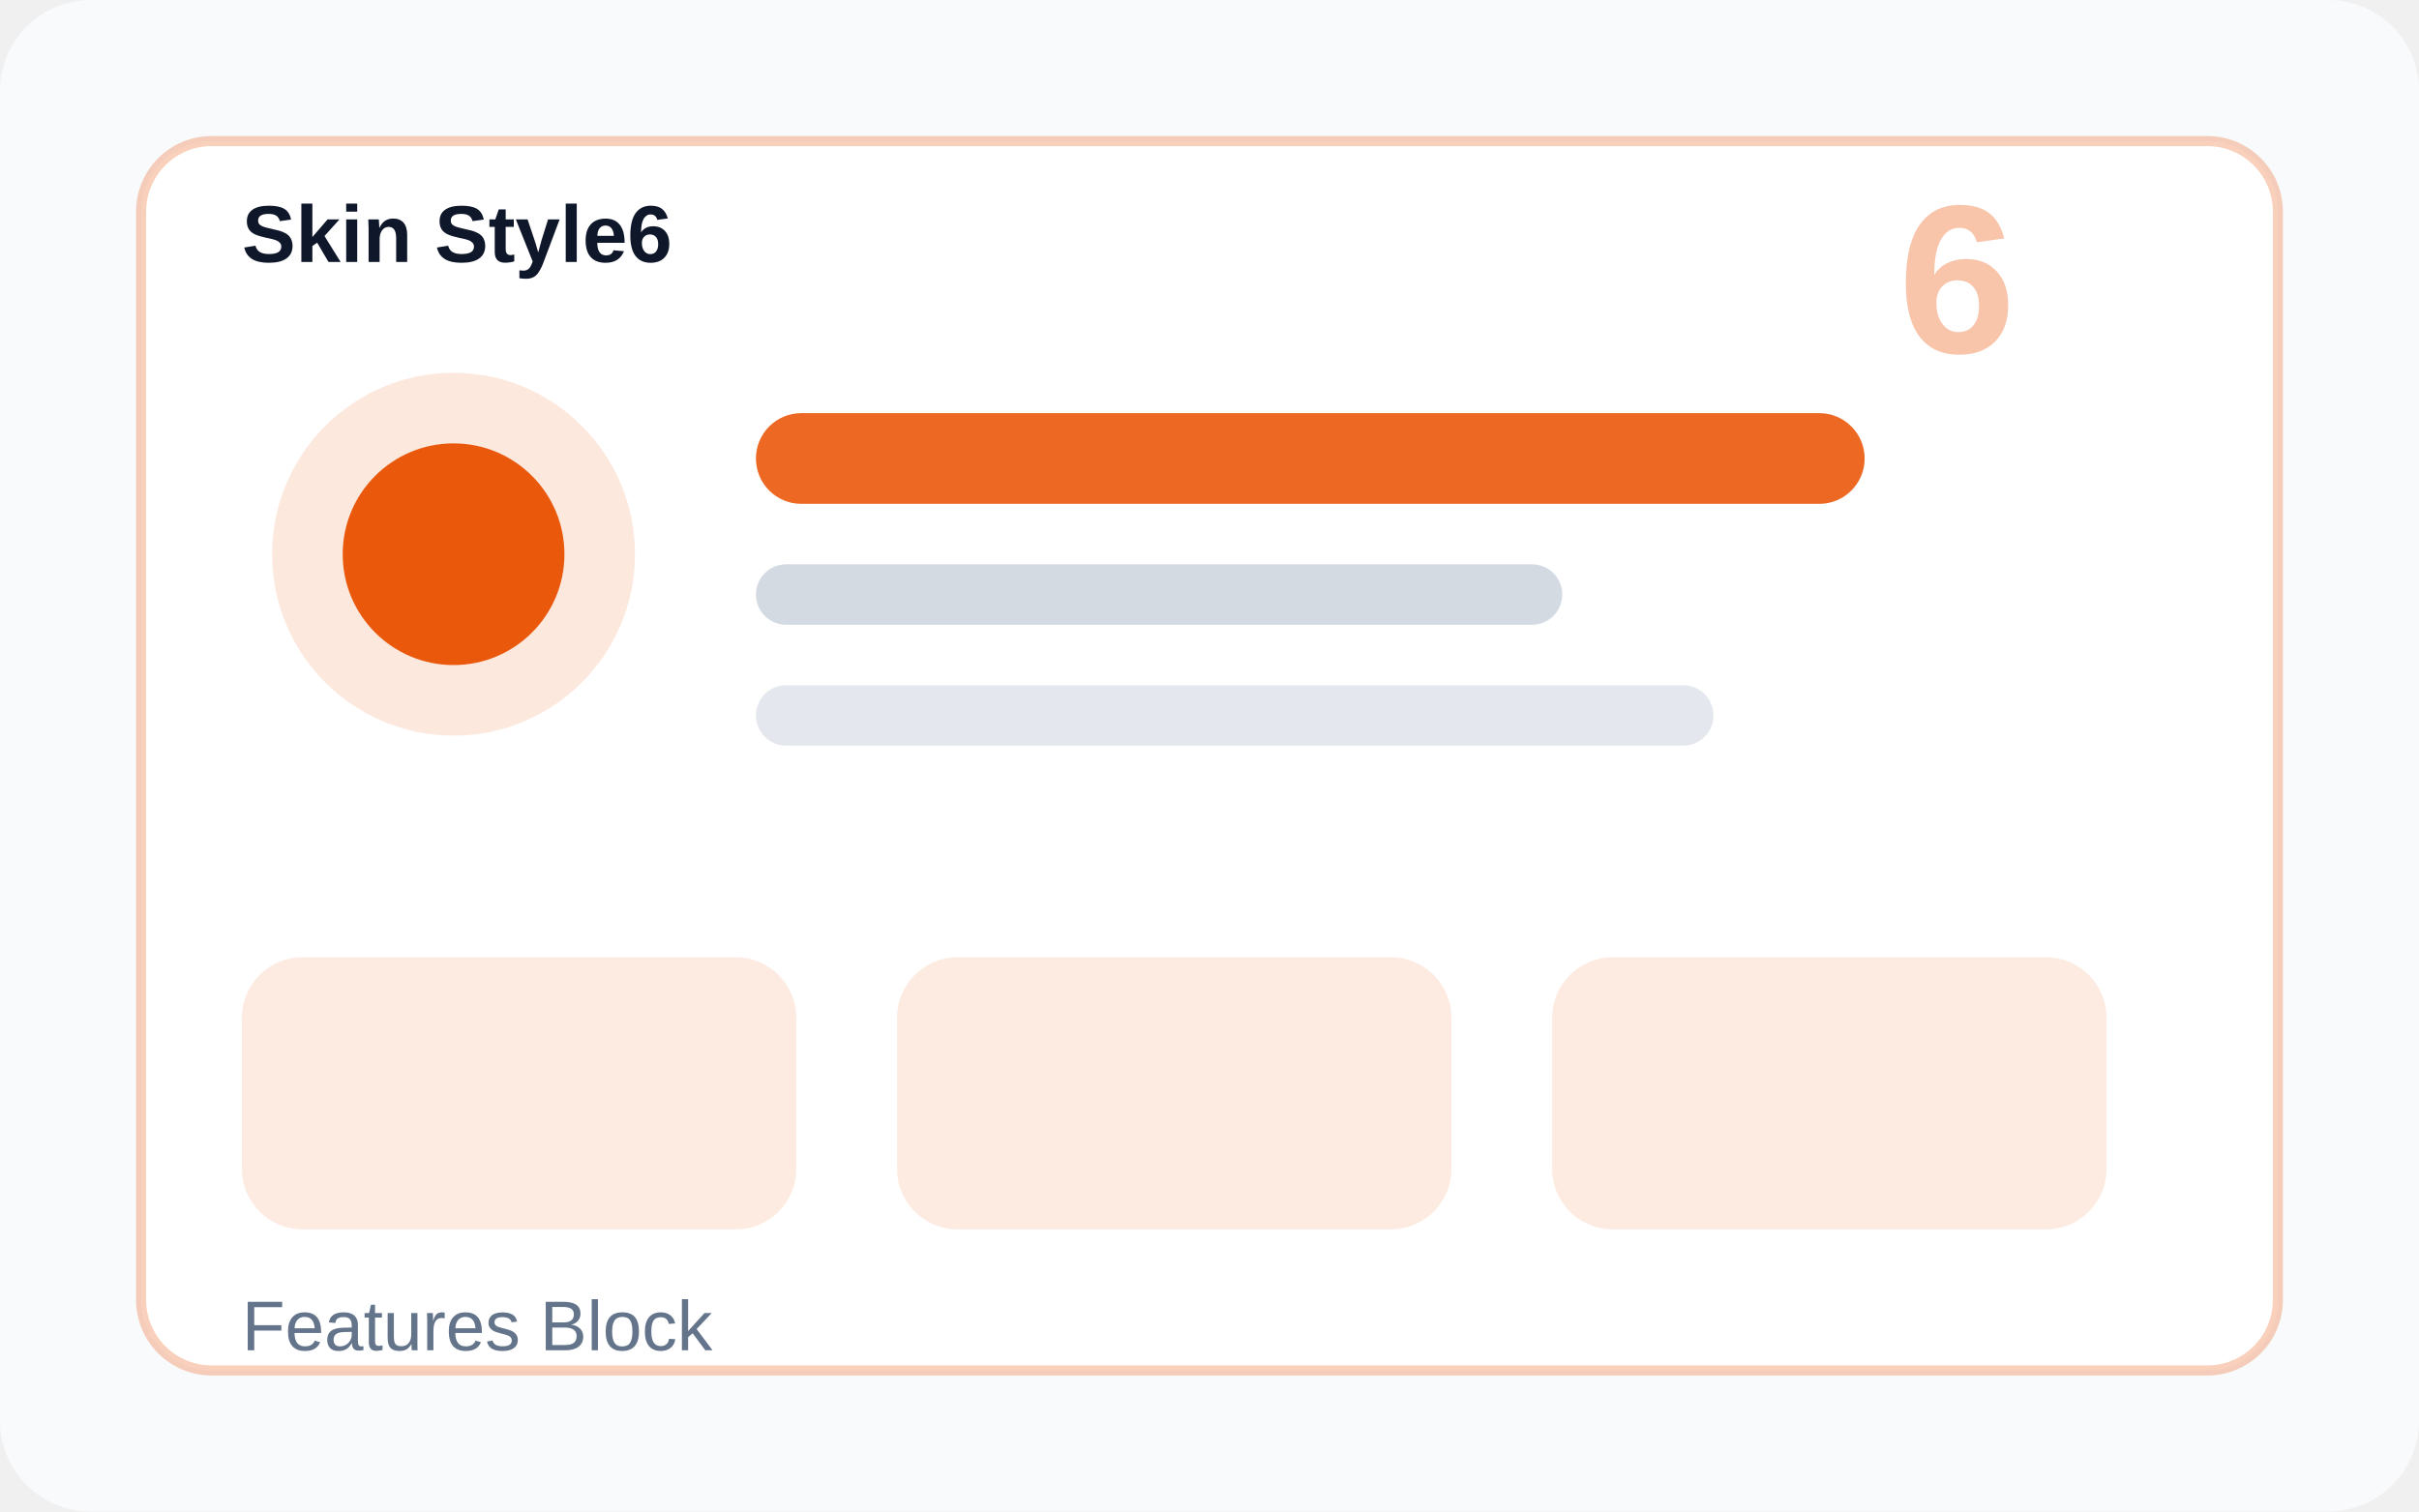
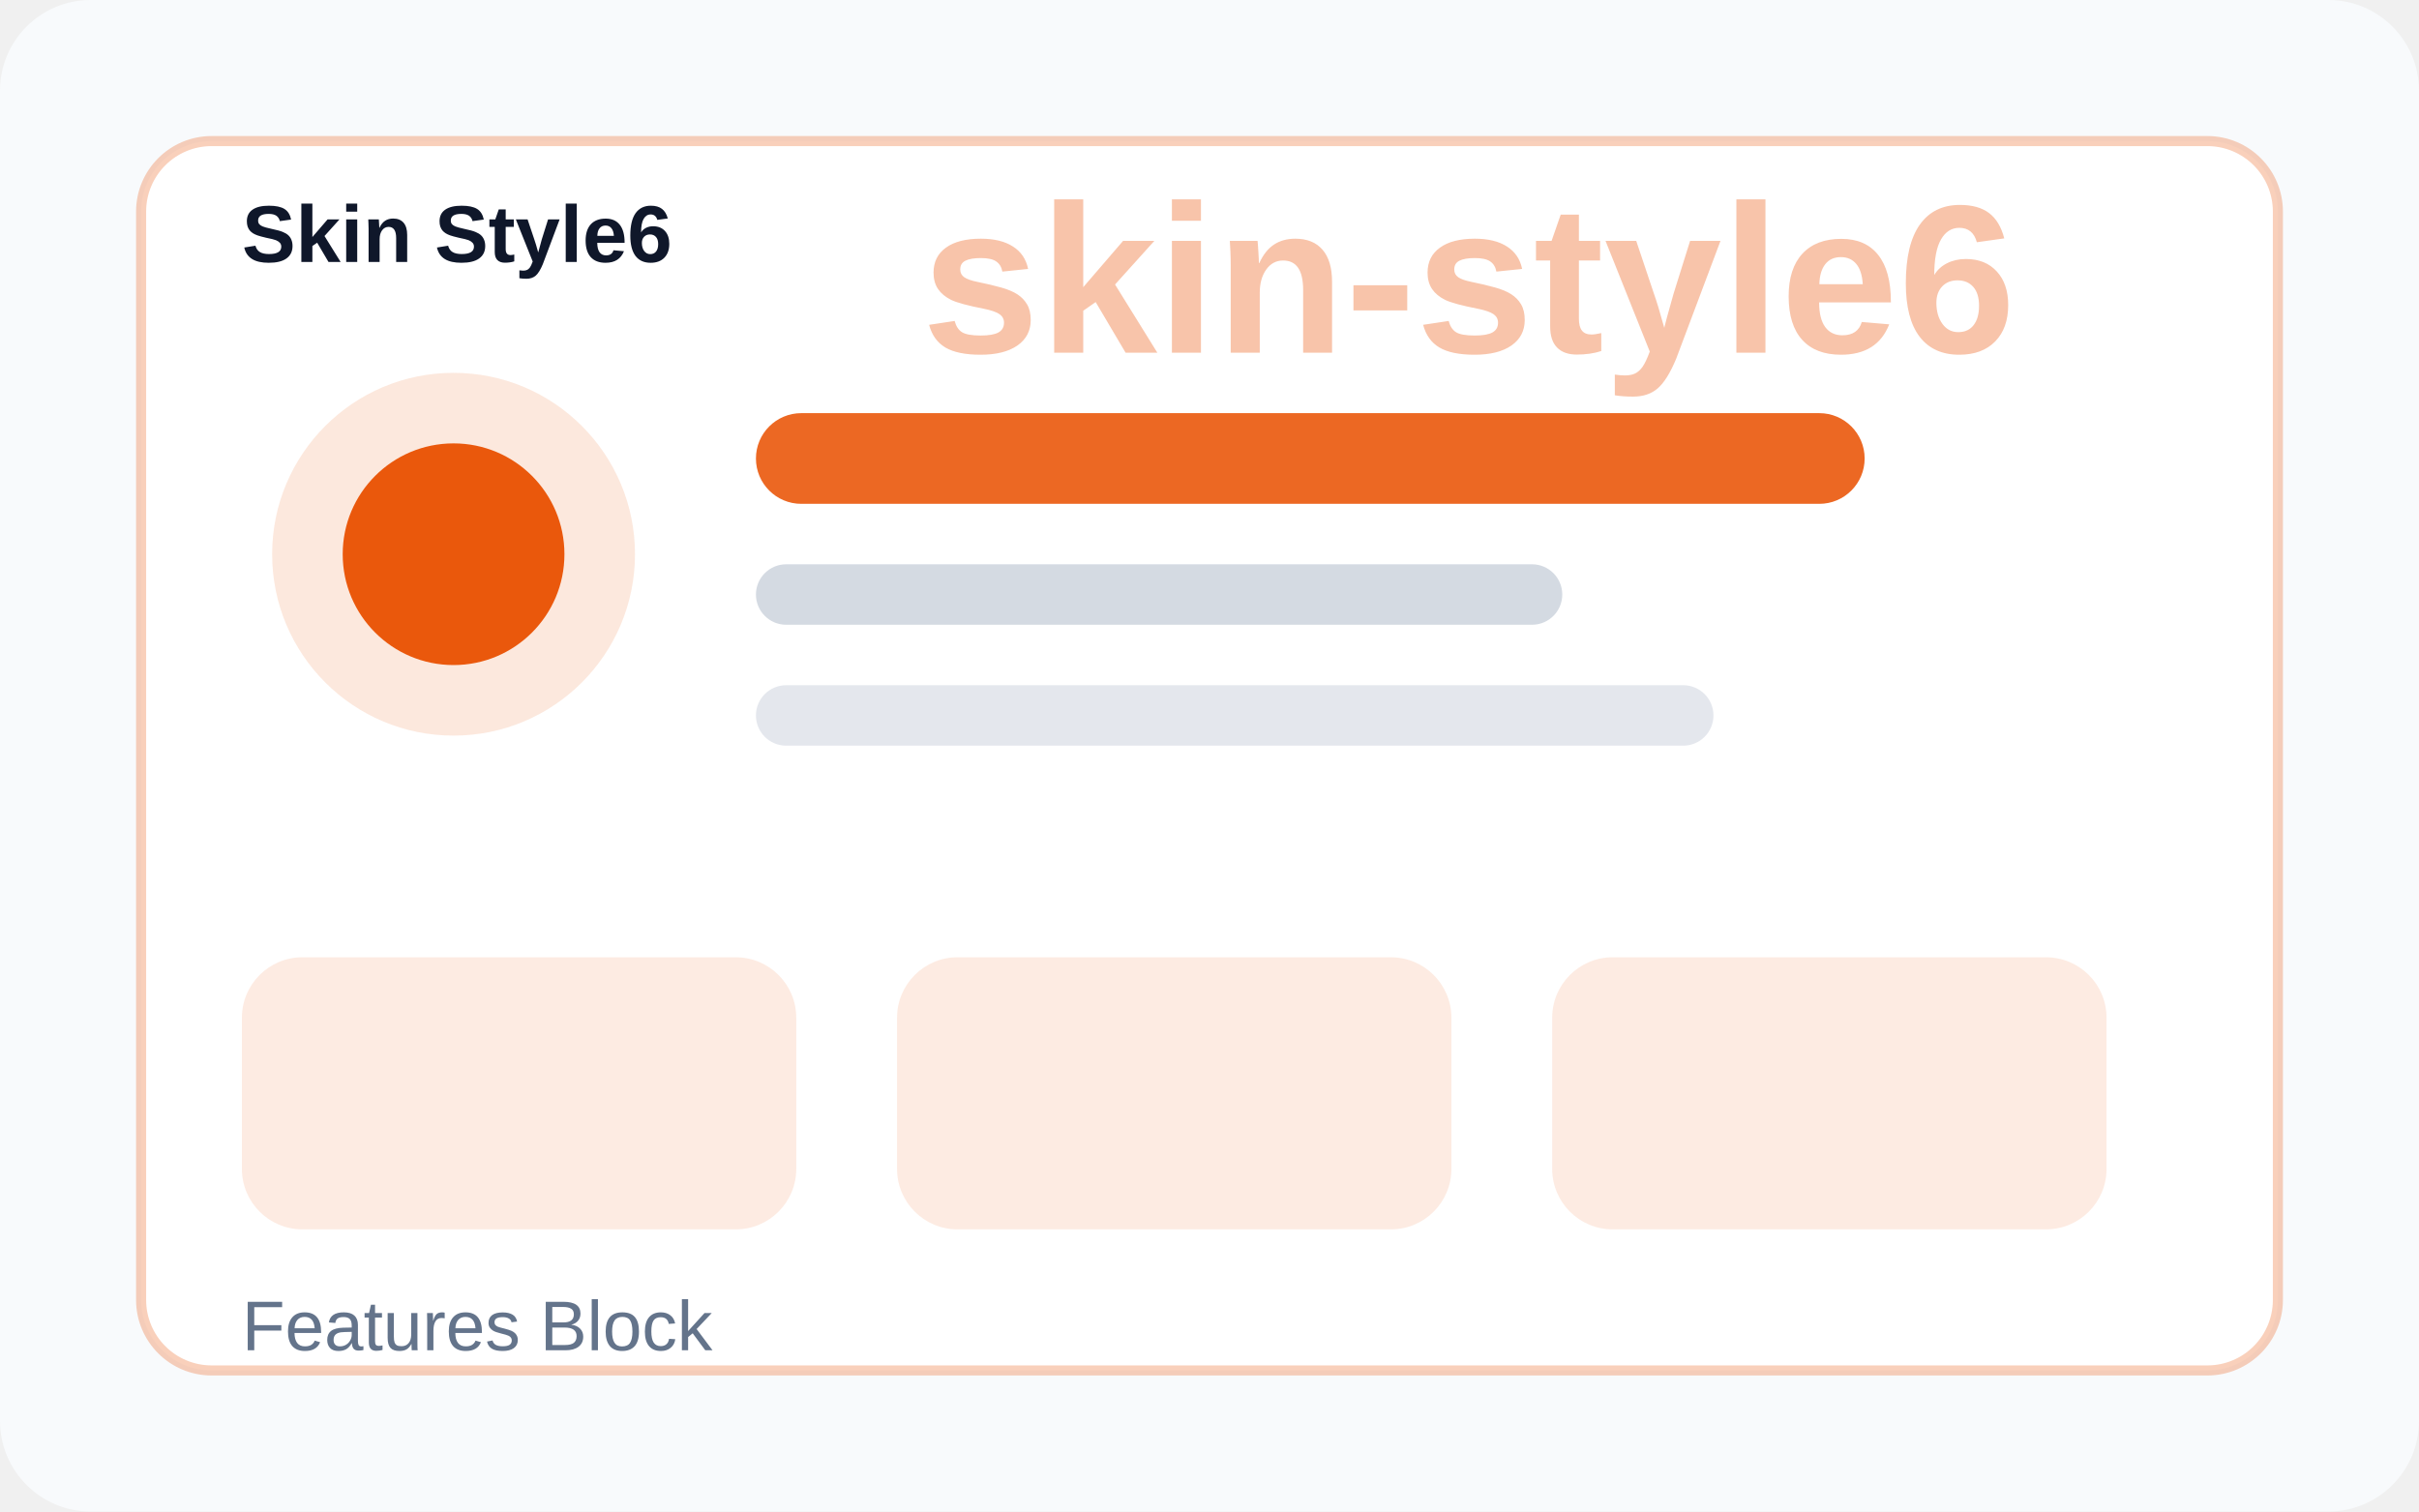
<svg xmlns="http://www.w3.org/2000/svg" width="480" height="300" viewBox="0 0 480 300" role="img">
  <rect width="480" height="300" rx="18" fill="#f8fafc" />
  <rect x="28" y="28" width="424" height="244" rx="14" fill="#fff" stroke="#ea580c" stroke-opacity="0.28" stroke-width="2" />
  <circle cx="90" cy="110" r="36" fill="#ea580c" fill-opacity="0.14" />
  <circle cx="90" cy="110" r="22" fill="#ea580c" />
  <rect x="150" y="82" width="220" height="18" rx="9" fill="#ea580c" fill-opacity="0.9" />
  <rect x="150" y="112" width="160" height="12" rx="6" fill="#94a3b8" fill-opacity="0.4" />
  <rect x="150" y="136" width="190" height="12" rx="6" fill="#94a3b8" fill-opacity="0.25" />
  <rect x="48" y="190" width="110" height="54" rx="12" fill="#ea580c" fill-opacity="0.12" />
  <rect x="178" y="190" width="110" height="54" rx="12" fill="#ea580c" fill-opacity="0.12" />
  <rect x="308" y="190" width="110" height="54" rx="12" fill="#ea580c" fill-opacity="0.12" />
-   <text x="400" y="70" text-anchor="end" font-family="Segoe UI, Arial, sans-serif" font-size="42" font-weight="700" fill="#ea580c" fill-opacity="0.35">6</text>
+   <text x="400" y="70" text-anchor="end" font-family="Segoe UI, Arial, sans-serif" font-size="42" font-weight="700" fill="#ea580c" fill-opacity="0.35">skin-style6</text>
  <text x="48" y="52" font-family="Segoe UI, Arial, sans-serif" font-size="16" font-weight="600" fill="#0f172a">Skin Style6</text>
  <text x="48" y="268" font-family="Segoe UI, Arial, sans-serif" font-size="14" fill="#64748b">Features Block</text>
</svg>
